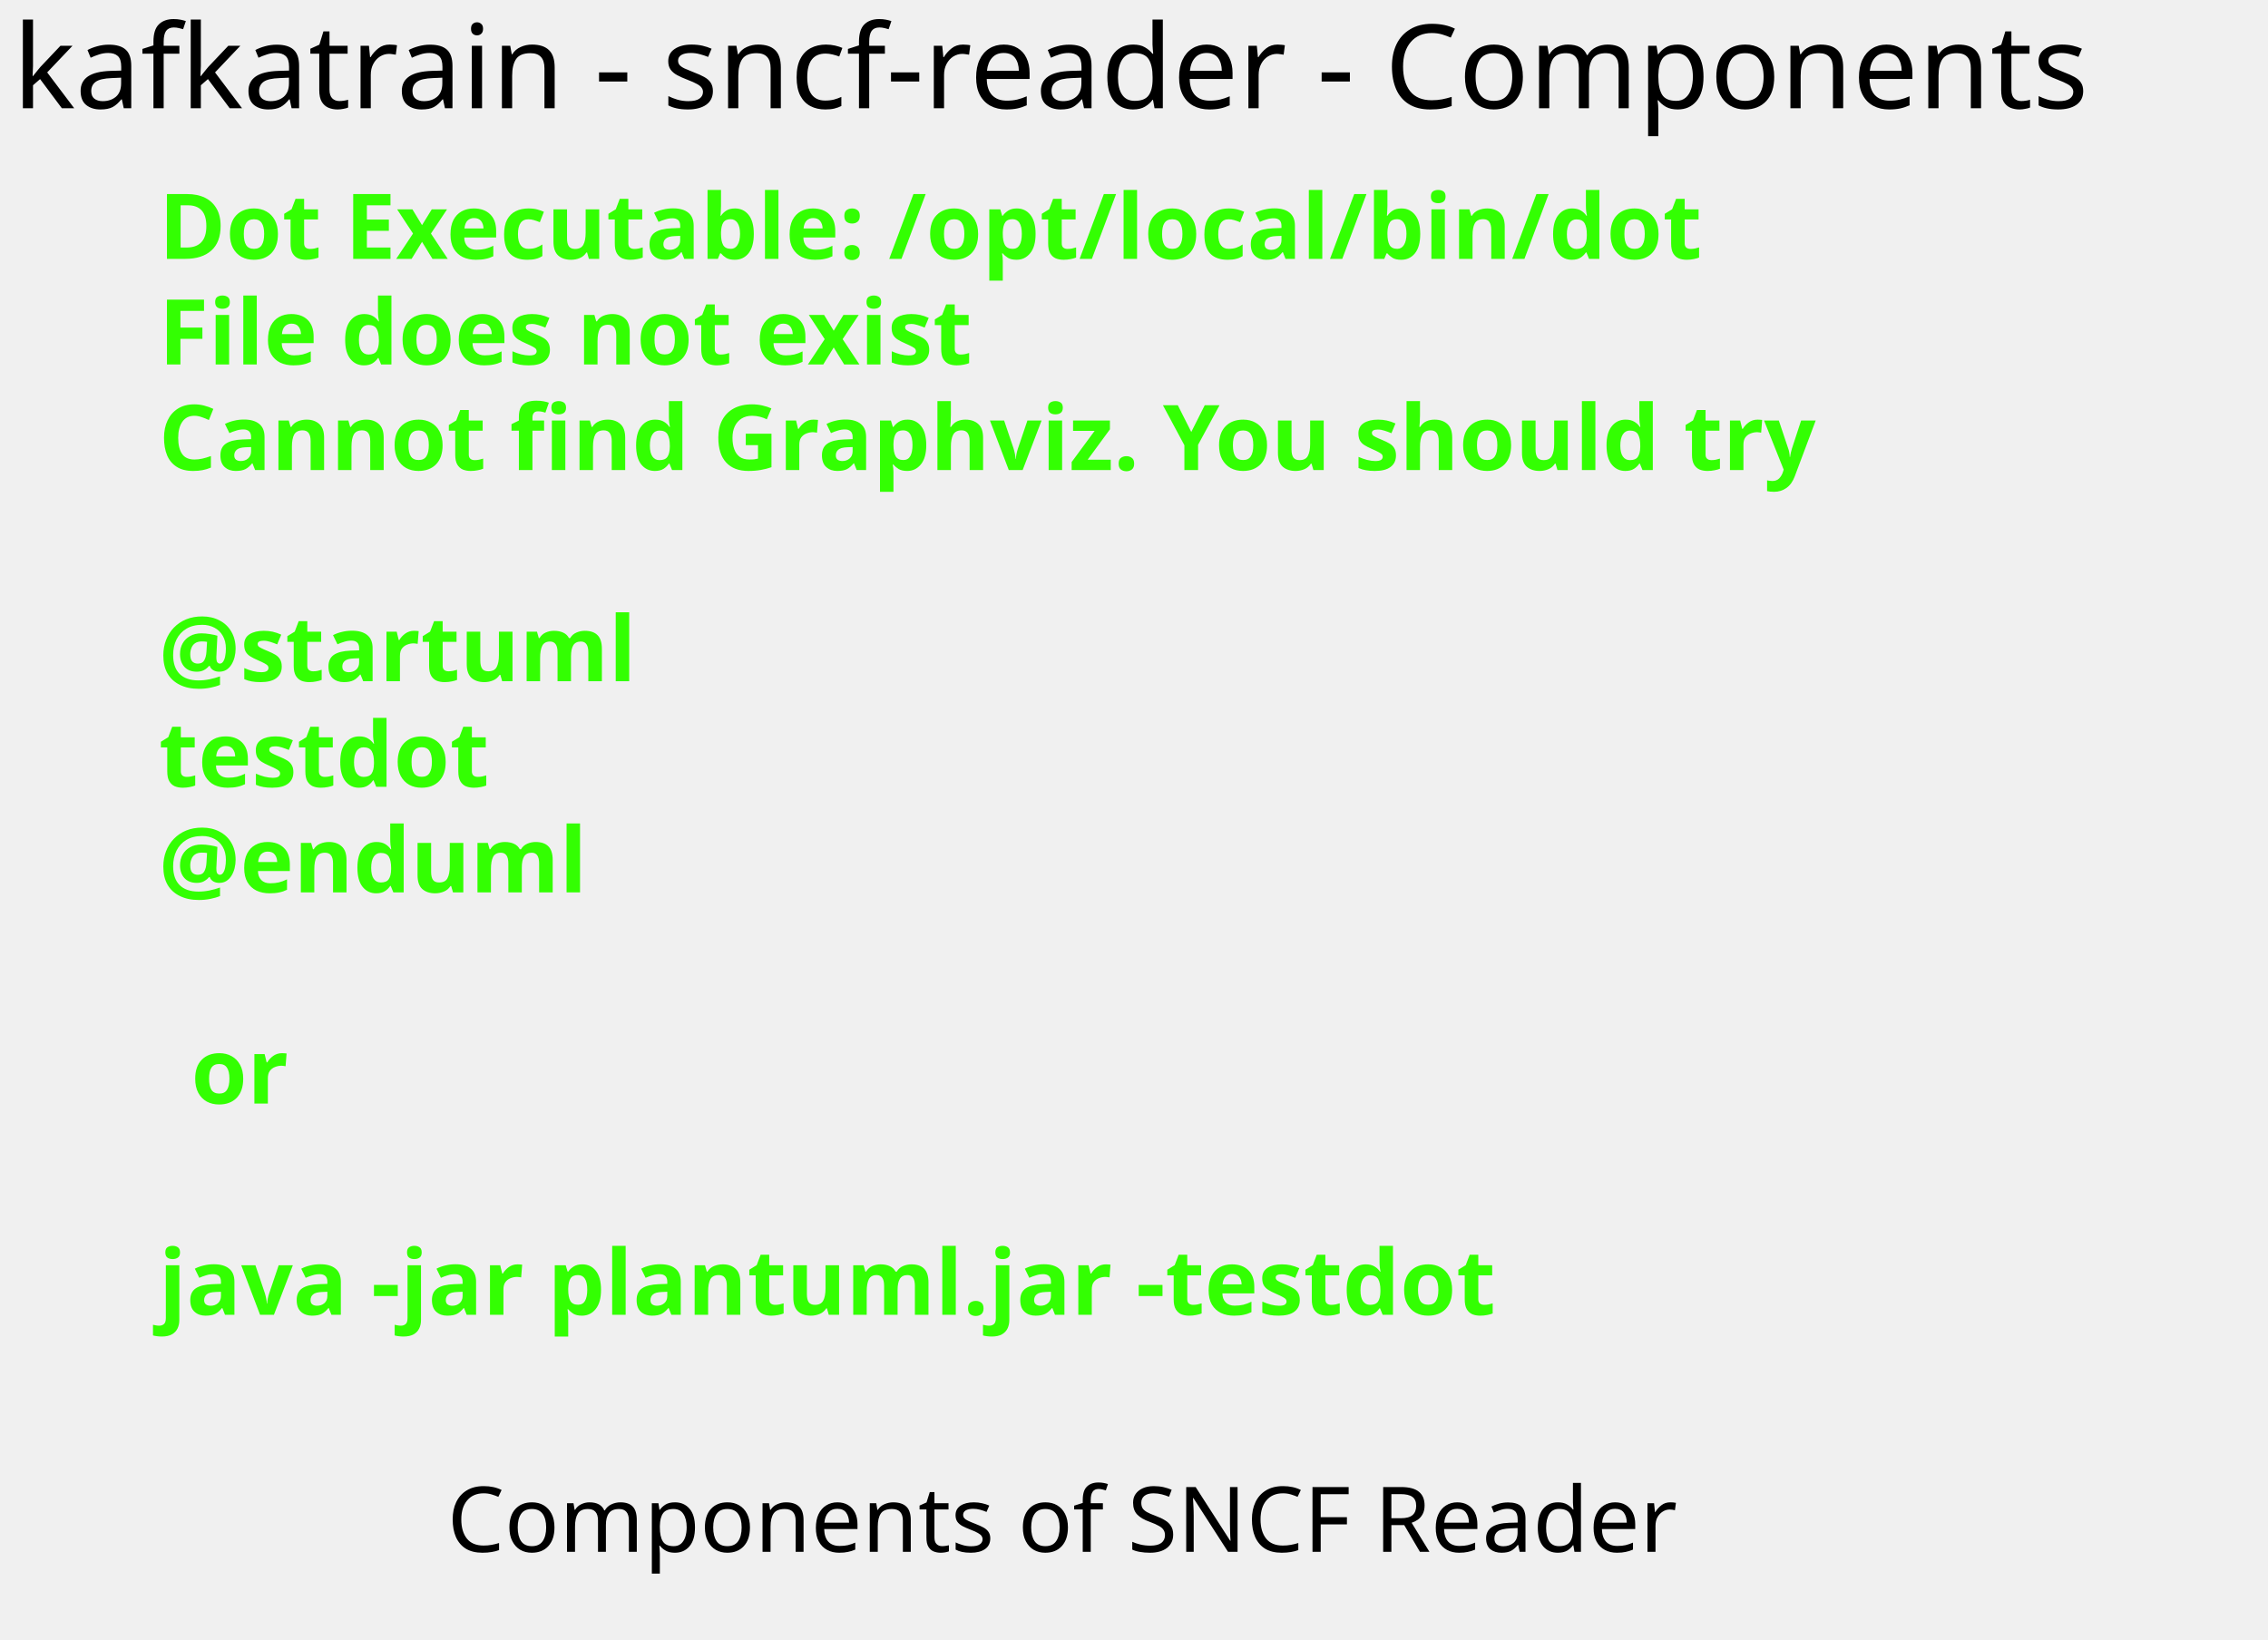
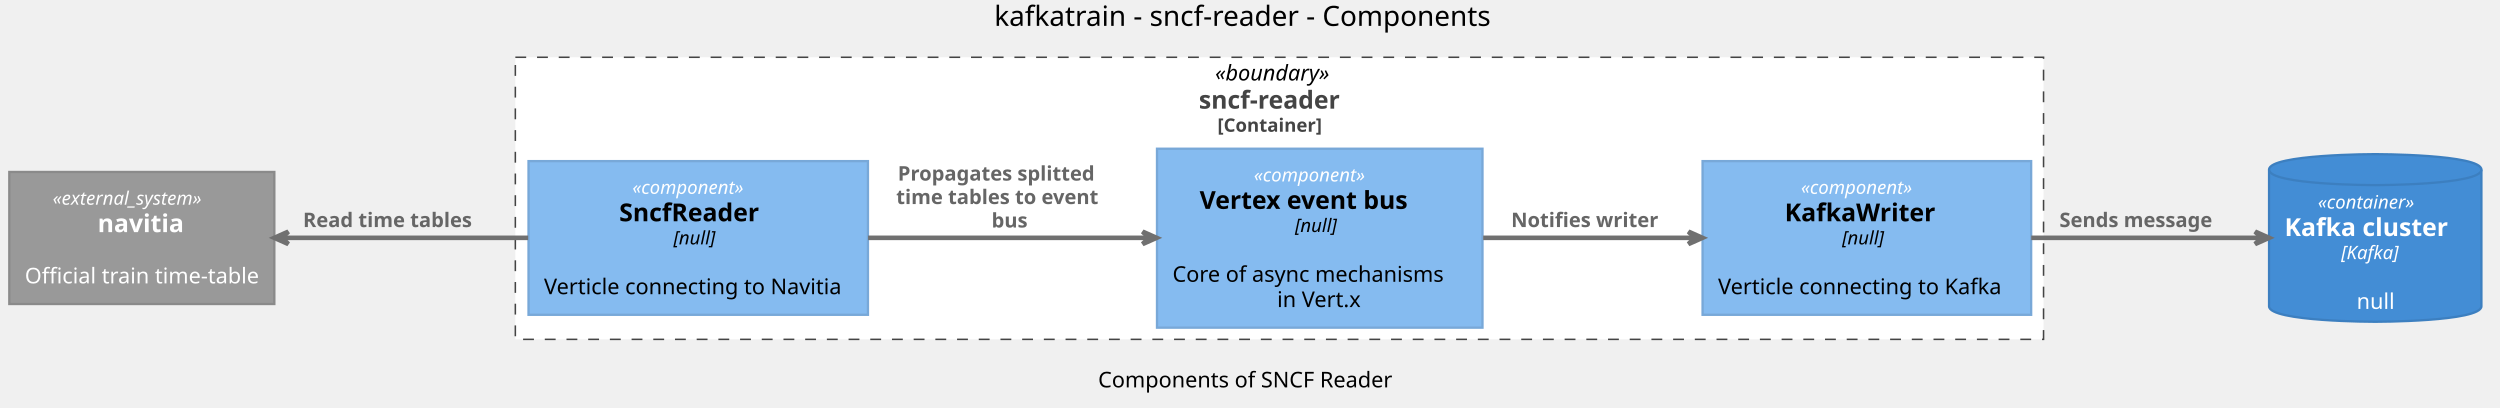
- <svg xmlns="http://www.w3.org/2000/svg" contentScriptType="application/ecmascript" contentStyleType="text/css" height="253px" preserveAspectRatio="none" style="width:350px;height:253px;background:#000000;" version="1.1" viewBox="0 0 350 253" width="350px" zoomAndPan="magnify">
+ <svg xmlns="http://www.w3.org/2000/svg" contentScriptType="application/ecmascript" contentStyleType="text/css" height="263px" preserveAspectRatio="none" style="width:1613px;height:263px;" version="1.1" viewBox="0 0 1613 263" width="1613px" zoomAndPan="magnify">
  <defs>
    <style type="text/css">path:hover { stroke: #ADFF2F !important;}</style>
  </defs>
  <g>
-     <text fill="#000000" font-family="sans-serif" font-size="18" lengthAdjust="spacingAndGlyphs" textLength="336" x="2" y="16.708">kafkatrain - sncf-reader - Components</text>
-     <text fill="#33FF02" font-family="sans-serif" font-size="14" font-weight="bold" lengthAdjust="spacingAndGlyphs" textLength="261" x="24.5" y="39.953">Dot Executable: /opt/local/bin/dot</text>
-     <text fill="#33FF02" font-family="sans-serif" font-size="14" font-weight="bold" lengthAdjust="spacingAndGlyphs" textLength="145" x="24.5" y="56.25">File does not exist</text>
-     <text fill="#33FF02" font-family="sans-serif" font-size="14" font-weight="bold" lengthAdjust="spacingAndGlyphs" textLength="291" x="24.5" y="72.547">Cannot find Graphviz. You should try</text>
-     <text fill="#33FF02" font-family="sans-serif" font-size="14" font-weight="bold" lengthAdjust="spacingAndGlyphs" textLength="0" x="29.5" y="88.844" />
-     <text fill="#33FF02" font-family="sans-serif" font-size="14" font-weight="bold" lengthAdjust="spacingAndGlyphs" textLength="79" x="24.5" y="105.141">@startuml</text>
-     <text fill="#33FF02" font-family="sans-serif" font-size="14" font-weight="bold" lengthAdjust="spacingAndGlyphs" textLength="57" x="24.5" y="121.438">testdot</text>
-     <text fill="#33FF02" font-family="sans-serif" font-size="14" font-weight="bold" lengthAdjust="spacingAndGlyphs" textLength="72" x="24.5" y="137.734">@enduml</text>
-     <text fill="#33FF02" font-family="sans-serif" font-size="14" font-weight="bold" lengthAdjust="spacingAndGlyphs" textLength="0" x="29.5" y="154.031" />
-     <text fill="#33FF02" font-family="sans-serif" font-size="14" font-weight="bold" lengthAdjust="spacingAndGlyphs" textLength="17" x="29.5" y="170.328">or</text>
-     <text fill="#33FF02" font-family="sans-serif" font-size="14" font-weight="bold" lengthAdjust="spacingAndGlyphs" textLength="0" x="29.5" y="186.625" />
-     <text fill="#33FF02" font-family="sans-serif" font-size="14" font-weight="bold" lengthAdjust="spacingAndGlyphs" textLength="227" x="24.5" y="202.922">java -jar plantuml.jar -testdot</text>
-     <text fill="#33FF02" font-family="sans-serif" font-size="14" font-weight="bold" lengthAdjust="spacingAndGlyphs" textLength="0" x="29.5" y="219.219" />
-     <text fill="#000000" font-family="sans-serif" font-size="14" lengthAdjust="spacingAndGlyphs" textLength="202" x="69" y="239.511">Components of SNCF Reader</text>
+     <text fill="#000000" font-family="sans-serif" font-size="18" lengthAdjust="spacingAndGlyphs" textLength="336" x="641.5" y="16.708">kafkatrain - sncf-reader - Components</text>
+     <rect fill="#FFFFFF" height="182" style="stroke: #444444; stroke-width: 1.0; stroke-dasharray: 7.0,7.0;" width="986" x="332.5" y="36.953" />
+     <text fill="#000000" font-family="sans-serif" font-size="14" font-style="italic" lengthAdjust="spacingAndGlyphs" textLength="83" x="784" y="51.948">«boundary»</text>
+     <text fill="#444444" font-family="sans-serif" font-size="16" font-weight="bold" lengthAdjust="spacingAndGlyphs" textLength="104" x="773.5" y="70.102">sncf-reader</text>
+     <text fill="#444444" font-family="sans-serif" font-size="12" font-weight="bold" lengthAdjust="spacingAndGlyphs" textLength="80" x="785.5" y="85.014">[Container]</text>
+     <rect fill="#85BBF0" height="99.156" style="stroke: #78A8D8; stroke-width: 1.5;" width="212" x="1098.5" y="103.953" />
+     <text fill="#FFFFFF" font-family="sans-serif" font-size="12" font-style="italic" lengthAdjust="spacingAndGlyphs" textLength="85" x="1162" y="125.092">«component»</text>
+     <text fill="#000000" font-family="sans-serif" font-size="16" font-weight="bold" lengthAdjust="spacingAndGlyphs" textLength="106" x="1151.5" y="142.773">KafkaWriter</text>
+     <text fill="#000000" font-family="sans-serif" font-size="12" font-style="italic" lengthAdjust="spacingAndGlyphs" textLength="32" x="1188.5" y="157.685">[null]</text>
+     <text fill="#000000" font-family="sans-serif" font-size="14" lengthAdjust="spacingAndGlyphs" textLength="0" x="1206.5" y="173.511" />
+     <text fill="#000000" font-family="sans-serif" font-size="14" lengthAdjust="spacingAndGlyphs" textLength="192" x="1108.5" y="189.808">Verticle connecting to Kafka</text>
+     <rect fill="#85BBF0" height="99.156" style="stroke: #78A8D8; stroke-width: 1.5;" width="219" x="341" y="103.953" />
+     <text fill="#FFFFFF" font-family="sans-serif" font-size="12" font-style="italic" lengthAdjust="spacingAndGlyphs" textLength="85" x="408" y="125.092">«component»</text>
+     <text fill="#000000" font-family="sans-serif" font-size="16" font-weight="bold" lengthAdjust="spacingAndGlyphs" textLength="102" x="399.5" y="142.773">SncfReader</text>
+     <text fill="#000000" font-family="sans-serif" font-size="12" font-style="italic" lengthAdjust="spacingAndGlyphs" textLength="32" x="434.5" y="157.685">[null]</text>
+     <text fill="#000000" font-family="sans-serif" font-size="14" lengthAdjust="spacingAndGlyphs" textLength="0" x="452.5" y="173.511" />
+     <text fill="#000000" font-family="sans-serif" font-size="14" lengthAdjust="spacingAndGlyphs" textLength="199" x="351" y="189.808">Verticle connecting to Navitia</text>
+     <rect fill="#85BBF0" height="115.453" style="stroke: #78A8D8; stroke-width: 1.5;" width="210" x="746.5" y="95.953" />
+     <text fill="#FFFFFF" font-family="sans-serif" font-size="12" font-style="italic" lengthAdjust="spacingAndGlyphs" textLength="85" x="809" y="117.092">«component»</text>
+     <text fill="#000000" font-family="sans-serif" font-size="16" font-weight="bold" lengthAdjust="spacingAndGlyphs" textLength="155" x="774" y="134.773">Vertex event bus</text>
+     <text fill="#000000" font-family="sans-serif" font-size="12" font-style="italic" lengthAdjust="spacingAndGlyphs" textLength="32" x="835.5" y="149.685">[null]</text>
+     <text fill="#000000" font-family="sans-serif" font-size="14" lengthAdjust="spacingAndGlyphs" textLength="0" x="853.5" y="165.511" />
+     <text fill="#000000" font-family="sans-serif" font-size="14" lengthAdjust="spacingAndGlyphs" textLength="186" x="756.5" y="181.808">Core of async mechanisms</text>
+     <text fill="#000000" font-family="sans-serif" font-size="14" lengthAdjust="spacingAndGlyphs" textLength="55" x="824" y="198.105">in Vert.x</text>
+     <path d="M1464,109.453 C1464,99.453 1532.5,99.453 1532.5,99.453 C1532.5,99.453 1601,99.453 1601,109.453 L1601,197.609 C1601,207.609 1532.5,207.609 1532.5,207.609 C1532.5,207.609 1464,207.609 1464,197.609 L1464,109.453 " fill="#438DD5" style="stroke: #3C7FC0; stroke-width: 1.5;" />
+     <path d="M1464,109.453 C1464,119.453 1532.5,119.453 1532.5,119.453 C1532.5,119.453 1601,119.453 1601,109.453 " fill="none" style="stroke: #3C7FC0; stroke-width: 1.5;" />
+     <text fill="#FFFFFF" font-family="sans-serif" font-size="12" font-style="italic" lengthAdjust="spacingAndGlyphs" textLength="74" x="1495.5" y="134.592">«container»</text>
+     <text fill="#FFFFFF" font-family="sans-serif" font-size="16" font-weight="bold" lengthAdjust="spacingAndGlyphs" textLength="117" x="1474" y="152.273">Kafka cluster</text>
+     <text fill="#FFFFFF" font-family="sans-serif" font-size="12" font-style="italic" lengthAdjust="spacingAndGlyphs" textLength="44" x="1510.5" y="167.185">[Kafka]</text>
+     <text fill="#FFFFFF" font-family="sans-serif" font-size="14" lengthAdjust="spacingAndGlyphs" textLength="0" x="1534.5" y="183.011" />
+     <text fill="#FFFFFF" font-family="sans-serif" font-size="14" lengthAdjust="spacingAndGlyphs" textLength="24" x="1520.5" y="199.308">null</text>
+     <rect fill="#999999" height="85.188" style="stroke: #8A8A8A; stroke-width: 1.5;" width="171" x="6" y="110.953" />
+     <text fill="#FFFFFF" font-family="sans-serif" font-size="12" font-style="italic" lengthAdjust="spacingAndGlyphs" textLength="115" x="34" y="132.092">«external_system»</text>
+     <text fill="#FFFFFF" font-family="sans-serif" font-size="16" font-weight="bold" lengthAdjust="spacingAndGlyphs" textLength="57" x="63" y="149.773">navitia</text>
+     <text fill="#FFFFFF" font-family="sans-serif" font-size="14" lengthAdjust="spacingAndGlyphs" textLength="0" x="93.5" y="166.542" />
+     <text fill="#FFFFFF" font-family="sans-serif" font-size="14" lengthAdjust="spacingAndGlyphs" textLength="151" x="16" y="182.839">Official train time-table</text>
+     <path d="M1310.539,153.453 C1358.921,153.453 1415.025,153.453 1458.723,153.453 " fill="none" id="23-&gt;11" style="stroke: #707070; stroke-width: 3.0;" />
+     <polygon fill="#707070" points="1463.989,153.453,1454.989,149.453,1458.989,153.453,1454.989,157.453,1463.989,153.453" style="stroke: #707070; stroke-width: 3.0;" />
+     <text fill="#666666" font-family="sans-serif" font-size="13" font-weight="bold" lengthAdjust="spacingAndGlyphs" textLength="117" x="1328.75" y="146.52">Sends message</text>
+     <path d="M560.075,153.453 C616.35,153.453 684.748,153.453 741.135,153.453 " fill="none" id="22-&gt;24" style="stroke: #707070; stroke-width: 3.0;" />
+     <polygon fill="#707070" points="746.207,153.453,737.207,149.453,741.207,153.453,737.207,157.453,746.207,153.453" style="stroke: #707070; stroke-width: 3.0;" />
+     <text fill="#666666" font-family="sans-serif" font-size="13" font-weight="bold" lengthAdjust="spacingAndGlyphs" textLength="148" x="579.25" y="116.52">Propagates splitted</text>
+     <text fill="#666666" font-family="sans-serif" font-size="13" font-weight="bold" lengthAdjust="spacingAndGlyphs" textLength="150" x="578.25" y="131.653">time tables to event</text>
+     <text fill="#666666" font-family="sans-serif" font-size="13" font-weight="bold" lengthAdjust="spacingAndGlyphs" textLength="27" x="639.75" y="146.786">bus</text>
+     <path d="M182.254,153.453 C230.435,153.453 290.015,153.453 340.778,153.453 " fill="none" id="6&lt;-22" style="stroke: #707070; stroke-width: 3.0;" />
+     <polygon fill="#707070" points="177.033,153.453,186.033,157.453,182.033,153.453,186.033,149.453,177.033,153.453" style="stroke: #707070; stroke-width: 3.0;" />
+     <text fill="#666666" font-family="sans-serif" font-size="13" font-weight="bold" lengthAdjust="spacingAndGlyphs" textLength="127" x="195.5" y="146.52">Read time tables</text>
+     <path d="M956.933,153.453 C999.97,153.453 1049.773,153.453 1093.377,153.453 " fill="none" id="24-&gt;23" style="stroke: #707070; stroke-width: 3.0;" />
+     <polygon fill="#707070" points="1098.39,153.453,1089.39,149.453,1093.39,153.453,1089.39,157.453,1098.39,153.453" style="stroke: #707070; stroke-width: 3.0;" />
+     <text fill="#666666" font-family="sans-serif" font-size="13" font-weight="bold" lengthAdjust="spacingAndGlyphs" textLength="105" x="975" y="146.52">Notifies writer</text>
+     <text fill="#000000" font-family="sans-serif" font-size="14" lengthAdjust="spacingAndGlyphs" textLength="202" x="708.5" y="249.948">Components of SNCF Reader</text>
  </g>
</svg>
